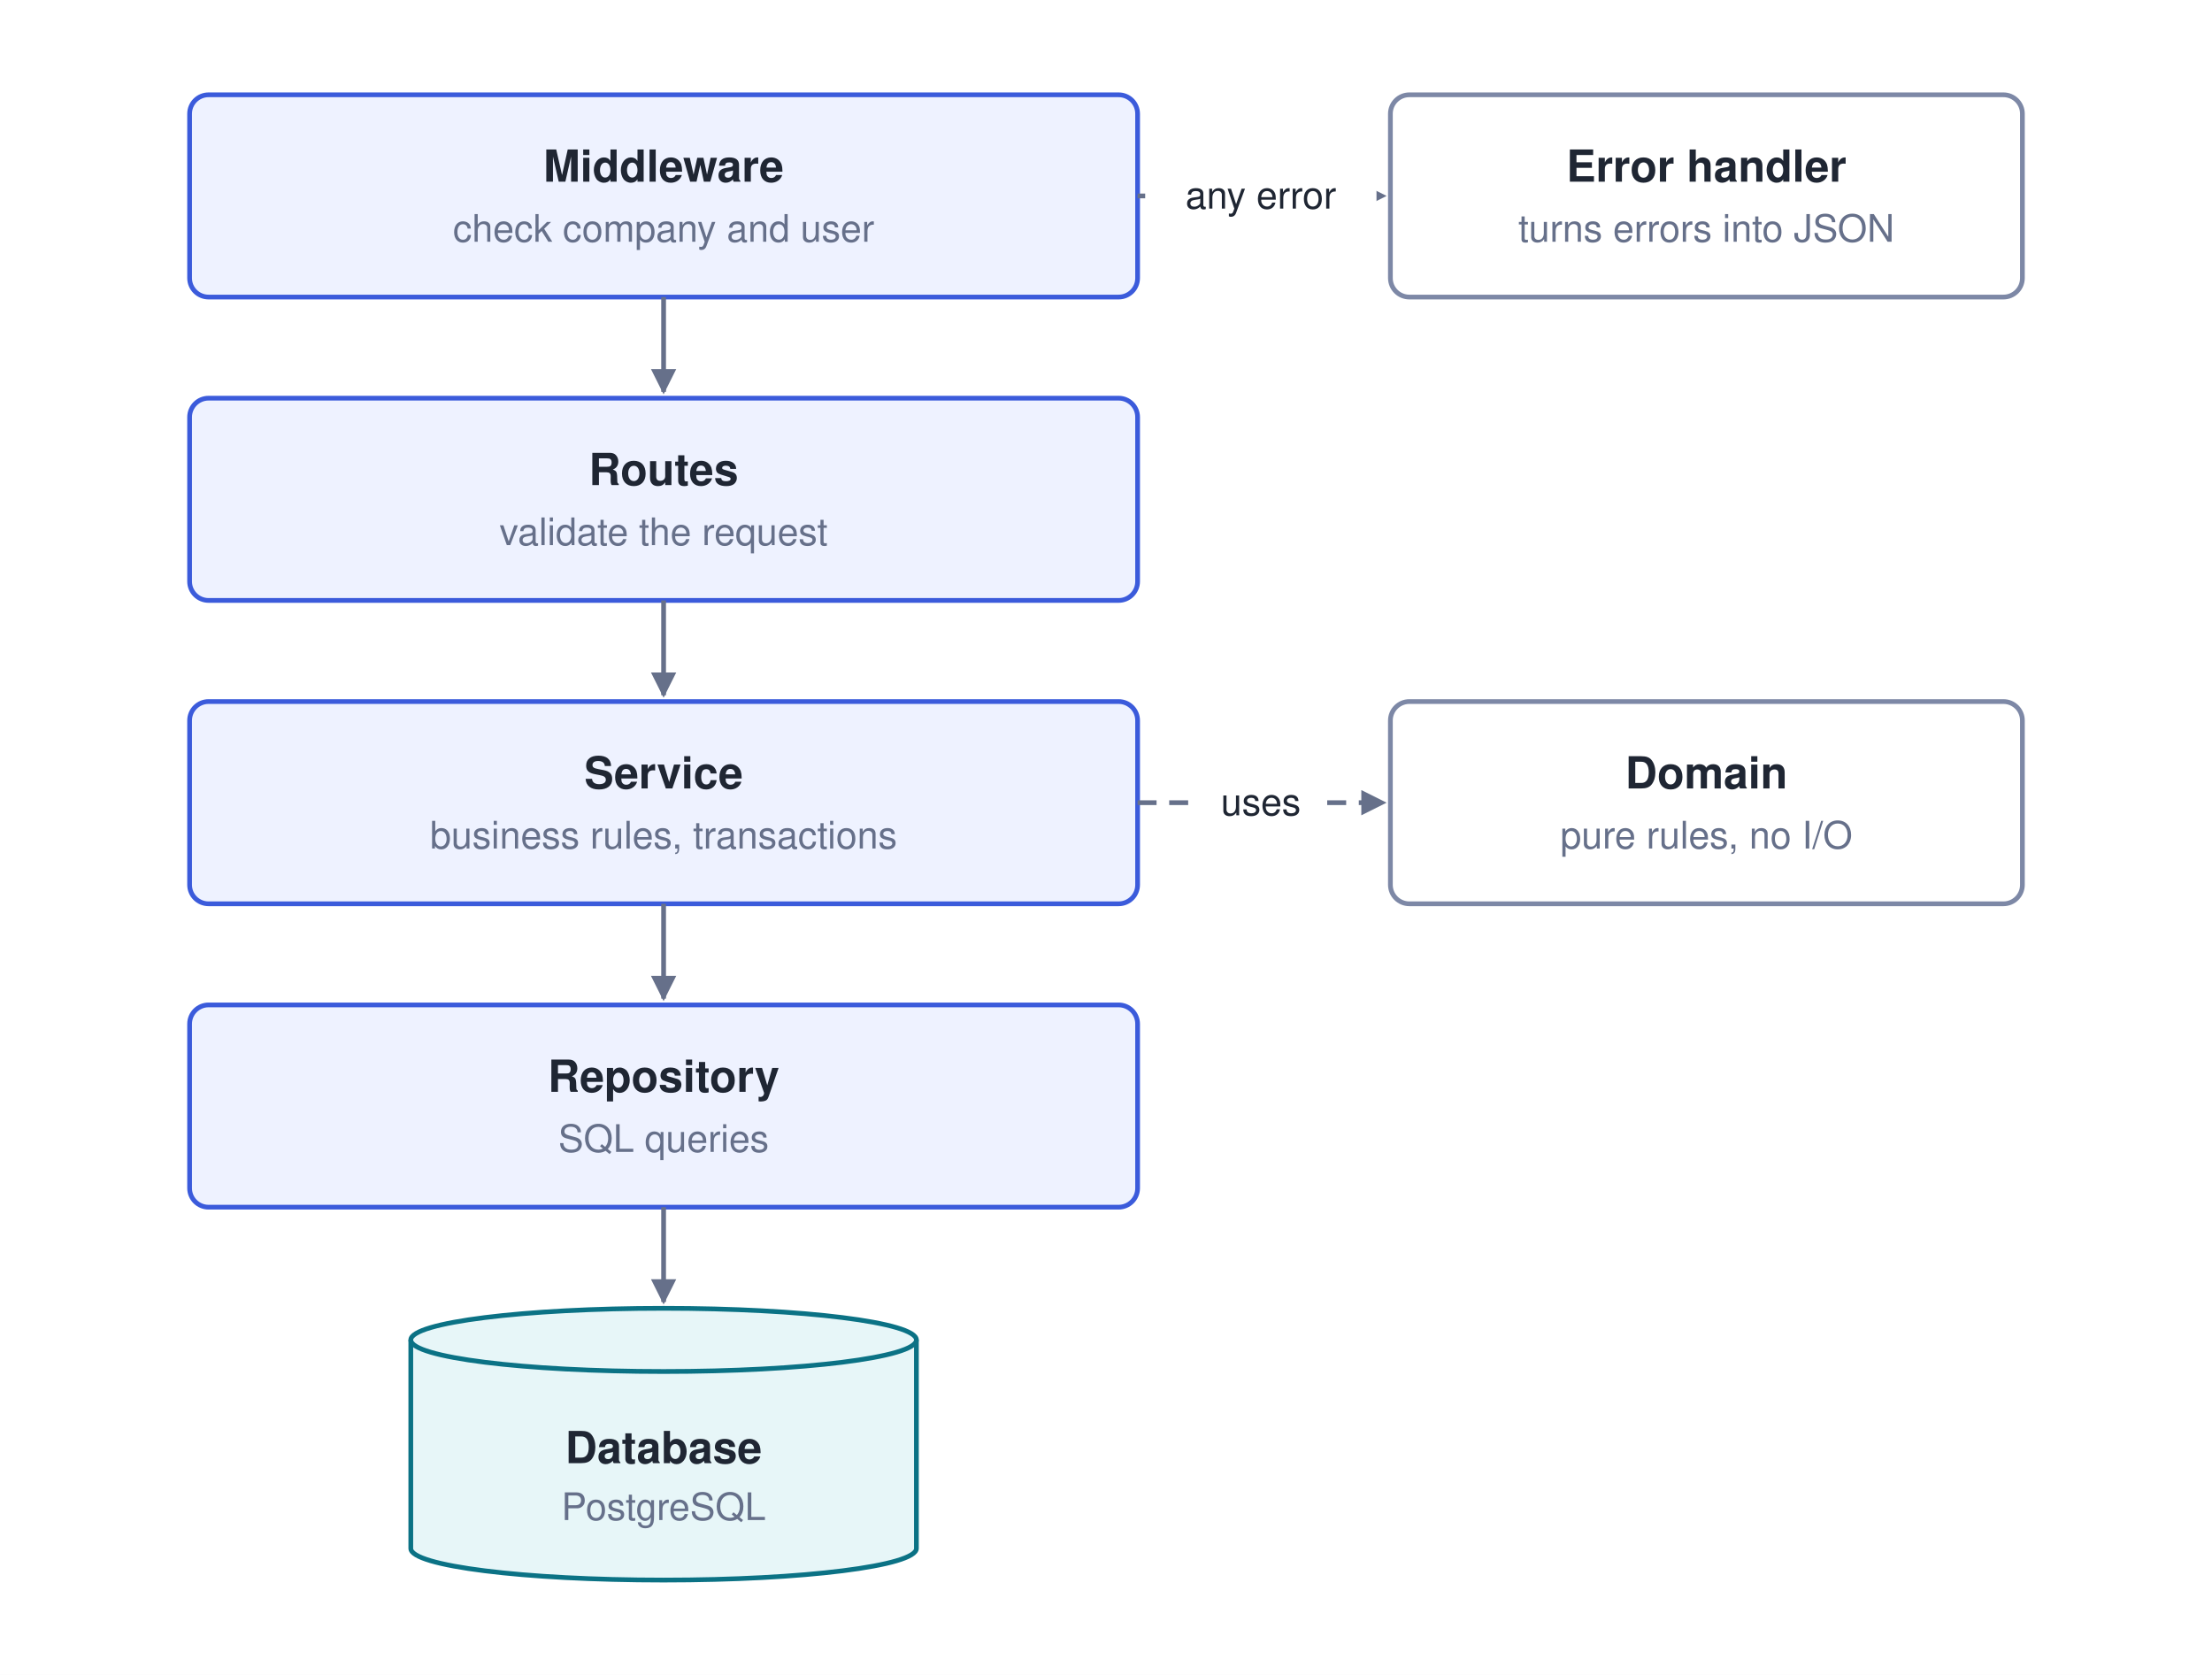
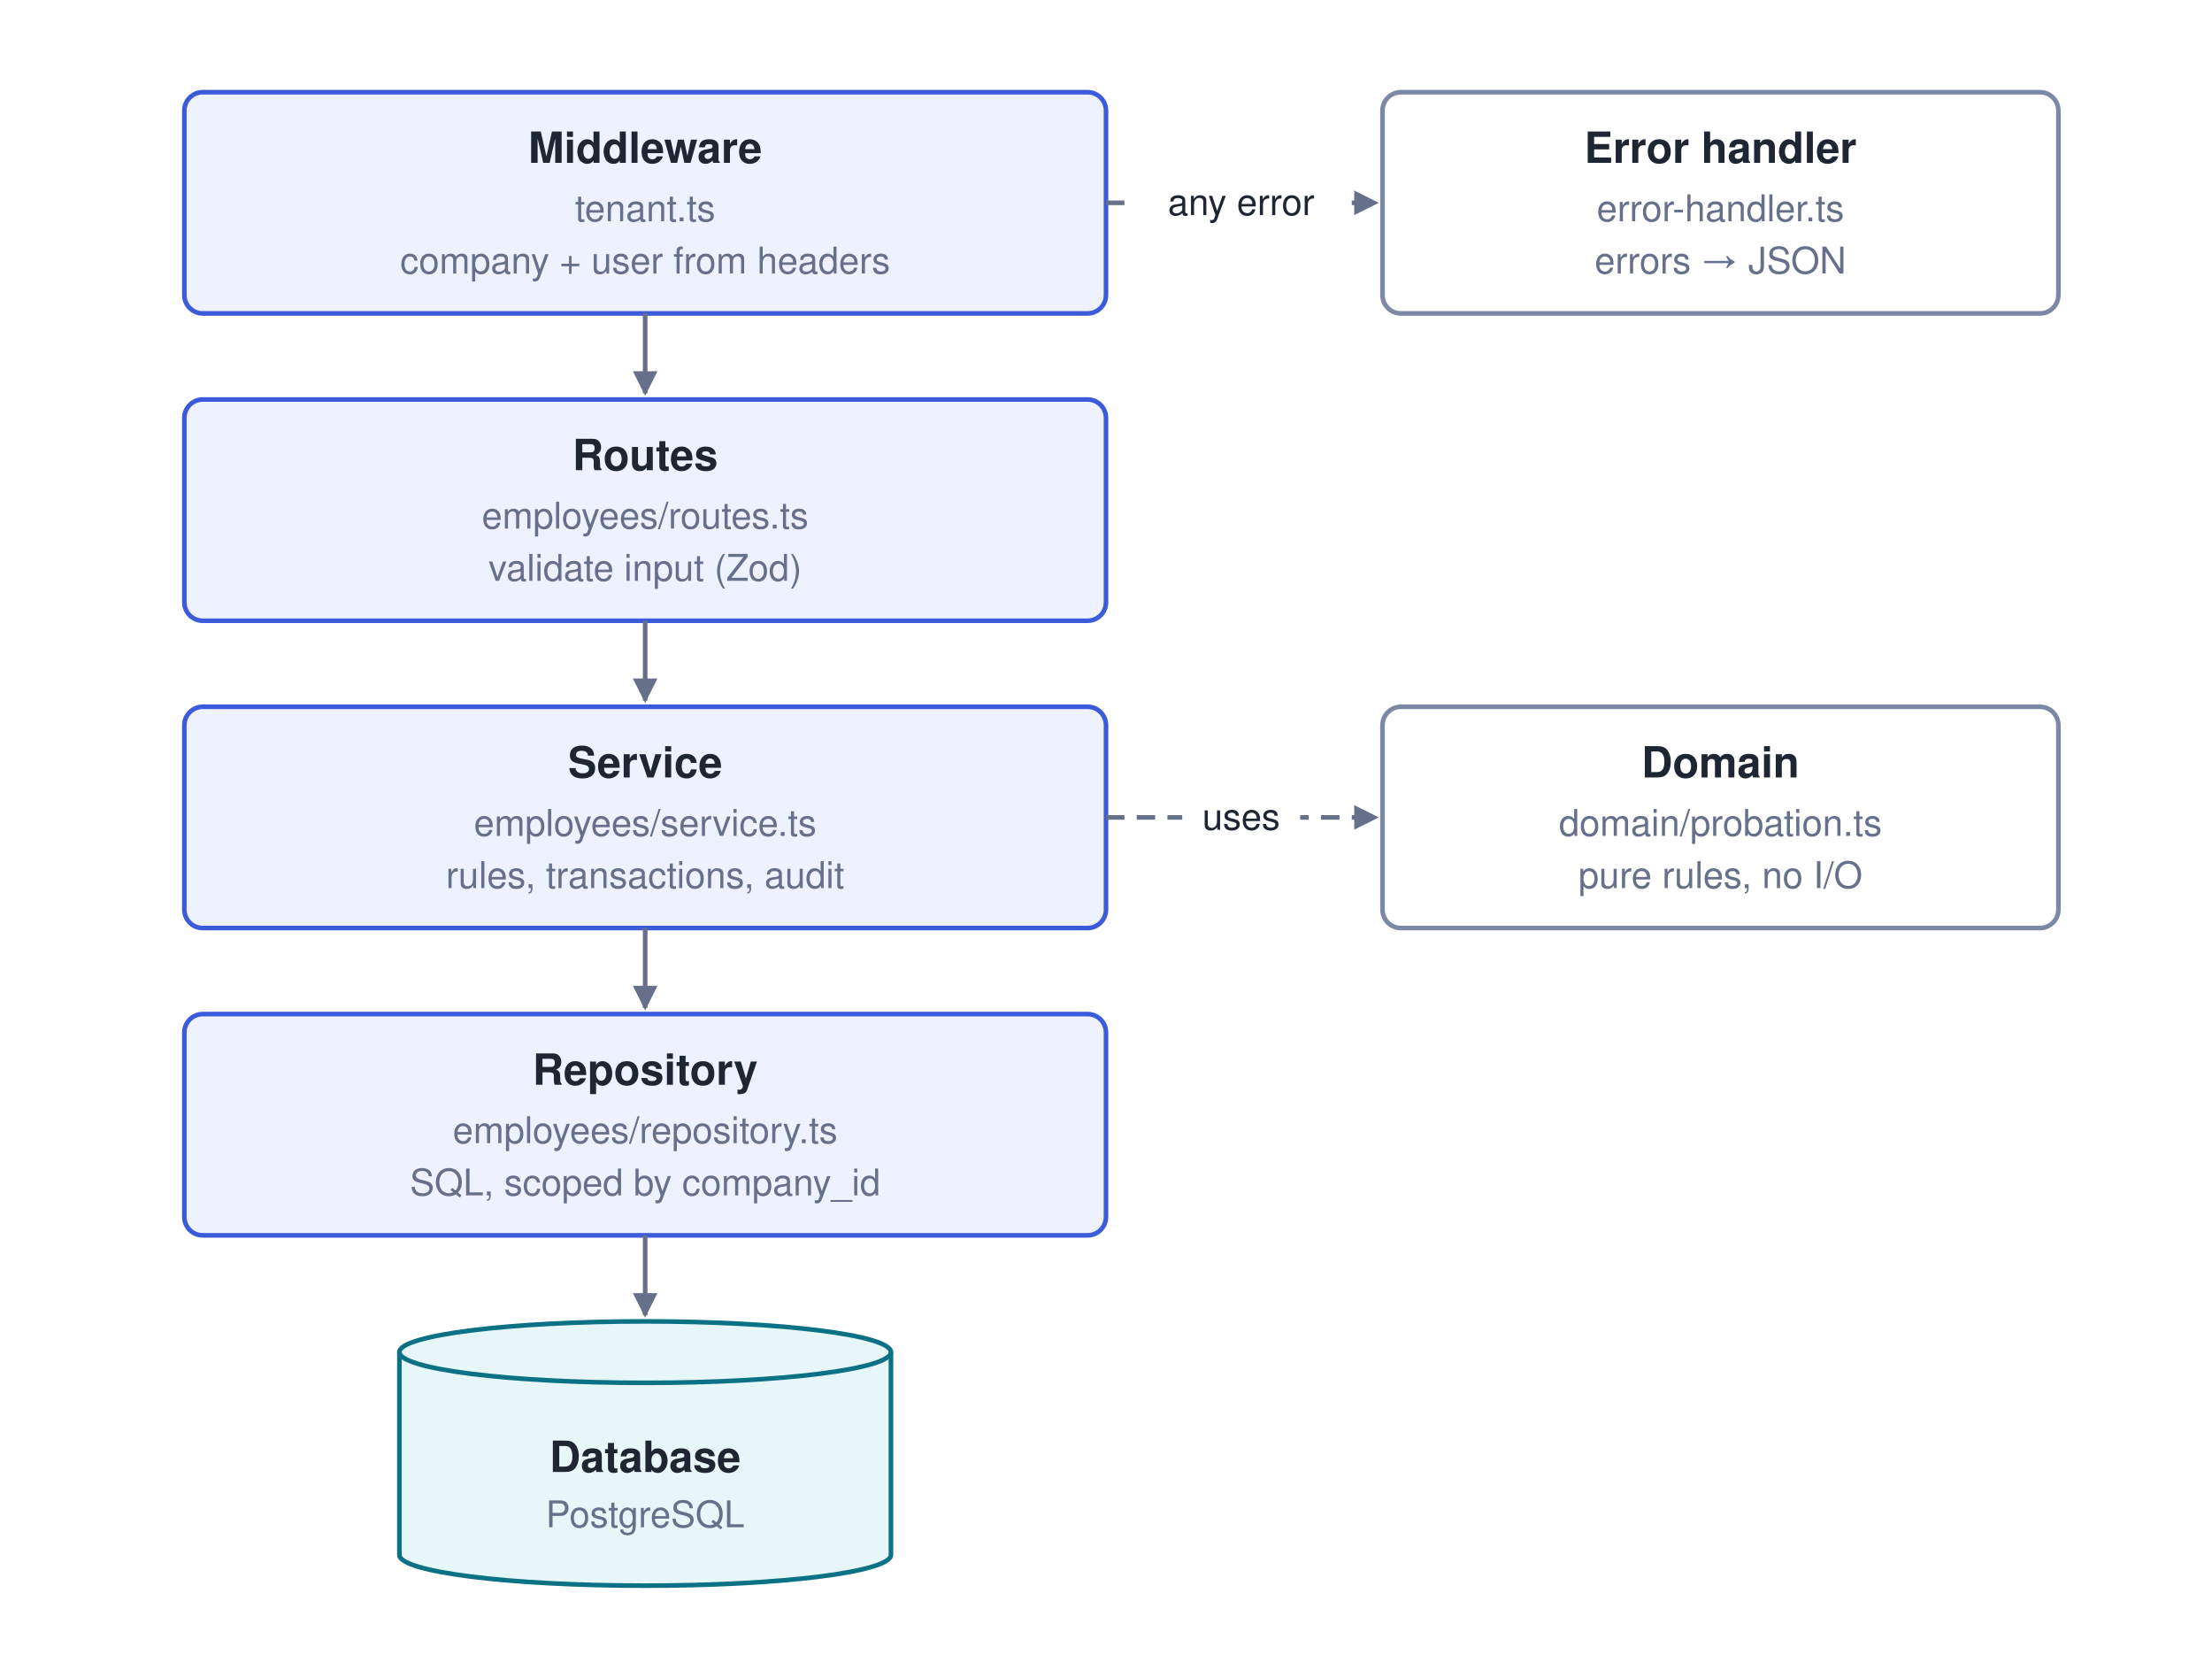
- <svg xmlns="http://www.w3.org/2000/svg" viewBox="0 0 700 530" width="700" height="530" role="img" aria-labelledby="title desc">
+ <svg xmlns="http://www.w3.org/2000/svg" viewBox="0 0 720 546" width="720" height="546" role="img" aria-labelledby="title desc">
  <defs>
    <marker id="head-ok" viewBox="0 0 10 10" refX="9" refY="5" markerWidth="8" markerHeight="8" orient="auto-start-reverse" markerUnits="userSpaceOnUse">
      <path d="M0,0 L10,5 L0,10 z" fill="#2b8a3e" />
    </marker>
    <marker id="head-err" viewBox="0 0 10 10" refX="9" refY="5" markerWidth="8" markerHeight="8" orient="auto-start-reverse" markerUnits="userSpaceOnUse">
      <path d="M0,0 L10,5 L0,10 z" fill="#c92a2a" />
    </marker>
    <marker id="head-main" viewBox="0 0 10 10" refX="9" refY="5" markerWidth="8" markerHeight="8" orient="auto-start-reverse" markerUnits="userSpaceOnUse">
      <path d="M0,0 L10,5 L0,10 z" fill="#3b5bdb" />
    </marker>
    <marker id="head-muted" viewBox="0 0 10 10" refX="9" refY="5" markerWidth="8" markerHeight="8" orient="auto-start-reverse" markerUnits="userSpaceOnUse">
      <path d="M0,0 L10,5 L0,10 z" fill="#66708a" />
    </marker>
  </defs>
-   <rect width="700" height="530" fill="#ffffff" />
-   <rect x="60" y="30" width="300" height="64" rx="6" fill="#eef2ff" stroke="#3b5bdb" stroke-width="1.5" />
-   <text x="210" y="57.5" font-family="'Segoe UI', system-ui, -apple-system, Helvetica, Arial, sans-serif" font-size="14" font-weight="600" fill="#1f2633" text-anchor="middle">Middleware</text>
-   <text x="210" y="76.5" font-family="'Segoe UI', system-ui, -apple-system, Helvetica, Arial, sans-serif" font-size="12" font-weight="400" fill="#66708a" text-anchor="middle">check company and user</text>
-   <path d="M 210 94 L 210 124" fill="none" stroke="#66708a" stroke-width="1.5" marker-end="url(#head-muted)" />
-   <rect x="60" y="126" width="300" height="64" rx="6" fill="#eef2ff" stroke="#3b5bdb" stroke-width="1.5" />
-   <text x="210" y="153.5" font-family="'Segoe UI', system-ui, -apple-system, Helvetica, Arial, sans-serif" font-size="14" font-weight="600" fill="#1f2633" text-anchor="middle">Routes</text>
-   <text x="210" y="172.5" font-family="'Segoe UI', system-ui, -apple-system, Helvetica, Arial, sans-serif" font-size="12" font-weight="400" fill="#66708a" text-anchor="middle">validate the request</text>
-   <path d="M 210 190 L 210 220" fill="none" stroke="#66708a" stroke-width="1.5" marker-end="url(#head-muted)" />
-   <rect x="60" y="222" width="300" height="64" rx="6" fill="#eef2ff" stroke="#3b5bdb" stroke-width="1.5" />
-   <text x="210" y="249.5" font-family="'Segoe UI', system-ui, -apple-system, Helvetica, Arial, sans-serif" font-size="14" font-weight="600" fill="#1f2633" text-anchor="middle">Service</text>
-   <text x="210" y="268.5" font-family="'Segoe UI', system-ui, -apple-system, Helvetica, Arial, sans-serif" font-size="12" font-weight="400" fill="#66708a" text-anchor="middle">business rules, transactions</text>
-   <path d="M 210 286 L 210 316" fill="none" stroke="#66708a" stroke-width="1.5" marker-end="url(#head-muted)" />
-   <rect x="60" y="318" width="300" height="64" rx="6" fill="#eef2ff" stroke="#3b5bdb" stroke-width="1.5" />
-   <text x="210" y="345.5" font-family="'Segoe UI', system-ui, -apple-system, Helvetica, Arial, sans-serif" font-size="14" font-weight="600" fill="#1f2633" text-anchor="middle">Repository</text>
-   <text x="210" y="364.5" font-family="'Segoe UI', system-ui, -apple-system, Helvetica, Arial, sans-serif" font-size="12" font-weight="400" fill="#66708a" text-anchor="middle">SQL queries</text>
-   <path d="M 210 382 L 210 412" fill="none" stroke="#66708a" stroke-width="1.5" marker-end="url(#head-muted)" />
-   <path d="M 130 424 A 80 10 0 0 1 290 424 L 290 490 A 80 10 0 0 1 130 490 Z" fill="#e7f6f8" stroke="#0b7285" stroke-width="1.5" />
-   <path d="M 130 424 A 80 10 0 0 0 290 424" fill="none" stroke="#0b7285" stroke-width="1.5" />
-   <text x="210" y="463" font-family="'Segoe UI', system-ui, -apple-system, Helvetica, Arial, sans-serif" font-size="14" font-weight="600" fill="#1f2633" text-anchor="middle">Database</text>
-   <text x="210" y="481" font-family="'Segoe UI', system-ui, -apple-system, Helvetica, Arial, sans-serif" font-size="12" font-weight="400" fill="#66708a" text-anchor="middle">PostgreSQL</text>
-   <rect x="440" y="222" width="200" height="64" rx="6" fill="#ffffff" stroke="#7d88a6" stroke-width="1.5" />
-   <text x="540" y="249.5" font-family="'Segoe UI', system-ui, -apple-system, Helvetica, Arial, sans-serif" font-size="14" font-weight="600" fill="#1f2633" text-anchor="middle">Domain</text>
-   <text x="540" y="268.5" font-family="'Segoe UI', system-ui, -apple-system, Helvetica, Arial, sans-serif" font-size="12" font-weight="400" fill="#66708a" text-anchor="middle">pure rules, no I/O</text>
-   <path d="M 360 254 L 438 254" fill="none" stroke="#66708a" stroke-width="1.5" stroke-dasharray="6 4" marker-end="url(#head-muted)" />
-   <rect x="379.4" y="244" width="39.2" height="20" fill="#ffffff" />
-   <text x="399" y="258" font-family="'Segoe UI', system-ui, -apple-system, Helvetica, Arial, sans-serif" font-size="12" font-weight="400" fill="#1f2633" text-anchor="middle">uses</text>
-   <rect x="440" y="30" width="200" height="64" rx="6" fill="#ffffff" stroke="#7d88a6" stroke-width="1.5" />
-   <text x="540" y="57.5" font-family="'Segoe UI', system-ui, -apple-system, Helvetica, Arial, sans-serif" font-size="14" font-weight="600" fill="#1f2633" text-anchor="middle">Error handler</text>
-   <text x="540" y="76.5" font-family="'Segoe UI', system-ui, -apple-system, Helvetica, Arial, sans-serif" font-size="12" font-weight="400" fill="#66708a" text-anchor="middle">turns errors into JSON</text>
-   <path d="M 360 62 L 438 62" fill="none" stroke="#66708a" stroke-width="1.5" stroke-dasharray="6 4" marker-end="url(#head-muted)" />
-   <rect x="362.4" y="52" width="73.2" height="20" fill="#ffffff" />
-   <text x="399" y="66" font-family="'Segoe UI', system-ui, -apple-system, Helvetica, Arial, sans-serif" font-size="12" font-weight="400" fill="#1f2633" text-anchor="middle">any error</text>
+   <rect width="720" height="546" fill="#ffffff" />
+   <rect x="60" y="30" width="300" height="72" rx="6" fill="#eef2ff" stroke="#3b5bdb" stroke-width="1.5" />
+   <text x="210" y="53" font-family="'Segoe UI', system-ui, -apple-system, Helvetica, Arial, sans-serif" font-size="14" font-weight="600" fill="#1f2633" text-anchor="middle">Middleware</text>
+   <text x="210" y="72" font-family="'Segoe UI', system-ui, -apple-system, Helvetica, Arial, sans-serif" font-size="12" font-weight="400" fill="#66708a" text-anchor="middle">tenant.ts</text>
+   <text x="210" y="89" font-family="'Segoe UI', system-ui, -apple-system, Helvetica, Arial, sans-serif" font-size="12" font-weight="400" fill="#66708a" text-anchor="middle">company + user from headers</text>
+   <path d="M 210 102 L 210 128" fill="none" stroke="#66708a" stroke-width="1.5" marker-end="url(#head-muted)" />
+   <rect x="60" y="130" width="300" height="72" rx="6" fill="#eef2ff" stroke="#3b5bdb" stroke-width="1.5" />
+   <text x="210" y="153" font-family="'Segoe UI', system-ui, -apple-system, Helvetica, Arial, sans-serif" font-size="14" font-weight="600" fill="#1f2633" text-anchor="middle">Routes</text>
+   <text x="210" y="172" font-family="'Segoe UI', system-ui, -apple-system, Helvetica, Arial, sans-serif" font-size="12" font-weight="400" fill="#66708a" text-anchor="middle">employees/routes.ts</text>
+   <text x="210" y="189" font-family="'Segoe UI', system-ui, -apple-system, Helvetica, Arial, sans-serif" font-size="12" font-weight="400" fill="#66708a" text-anchor="middle">validate input (Zod)</text>
+   <path d="M 210 202 L 210 228" fill="none" stroke="#66708a" stroke-width="1.5" marker-end="url(#head-muted)" />
+   <rect x="60" y="230" width="300" height="72" rx="6" fill="#eef2ff" stroke="#3b5bdb" stroke-width="1.5" />
+   <text x="210" y="253" font-family="'Segoe UI', system-ui, -apple-system, Helvetica, Arial, sans-serif" font-size="14" font-weight="600" fill="#1f2633" text-anchor="middle">Service</text>
+   <text x="210" y="272" font-family="'Segoe UI', system-ui, -apple-system, Helvetica, Arial, sans-serif" font-size="12" font-weight="400" fill="#66708a" text-anchor="middle">employees/service.ts</text>
+   <text x="210" y="289" font-family="'Segoe UI', system-ui, -apple-system, Helvetica, Arial, sans-serif" font-size="12" font-weight="400" fill="#66708a" text-anchor="middle">rules, transactions, audit</text>
+   <path d="M 210 302 L 210 328" fill="none" stroke="#66708a" stroke-width="1.5" marker-end="url(#head-muted)" />
+   <rect x="60" y="330" width="300" height="72" rx="6" fill="#eef2ff" stroke="#3b5bdb" stroke-width="1.5" />
+   <text x="210" y="353" font-family="'Segoe UI', system-ui, -apple-system, Helvetica, Arial, sans-serif" font-size="14" font-weight="600" fill="#1f2633" text-anchor="middle">Repository</text>
+   <text x="210" y="372" font-family="'Segoe UI', system-ui, -apple-system, Helvetica, Arial, sans-serif" font-size="12" font-weight="400" fill="#66708a" text-anchor="middle">employees/repository.ts</text>
+   <text x="210" y="389" font-family="'Segoe UI', system-ui, -apple-system, Helvetica, Arial, sans-serif" font-size="12" font-weight="400" fill="#66708a" text-anchor="middle">SQL, scoped by company_id</text>
+   <path d="M 210 402 L 210 428" fill="none" stroke="#66708a" stroke-width="1.5" marker-end="url(#head-muted)" />
+   <path d="M 130 440 A 80 10 0 0 1 290 440 L 290 506 A 80 10 0 0 1 130 506 Z" fill="#e7f6f8" stroke="#0b7285" stroke-width="1.5" />
+   <path d="M 130 440 A 80 10 0 0 0 290 440" fill="none" stroke="#0b7285" stroke-width="1.5" />
+   <text x="210" y="479" font-family="'Segoe UI', system-ui, -apple-system, Helvetica, Arial, sans-serif" font-size="14" font-weight="600" fill="#1f2633" text-anchor="middle">Database</text>
+   <text x="210" y="497" font-family="'Segoe UI', system-ui, -apple-system, Helvetica, Arial, sans-serif" font-size="12" font-weight="400" fill="#66708a" text-anchor="middle">PostgreSQL</text>
+   <rect x="450" y="30" width="220" height="72" rx="6" fill="#ffffff" stroke="#7d88a6" stroke-width="1.5" />
+   <text x="560" y="53" font-family="'Segoe UI', system-ui, -apple-system, Helvetica, Arial, sans-serif" font-size="14" font-weight="600" fill="#1f2633" text-anchor="middle">Error handler</text>
+   <text x="560" y="72" font-family="'Segoe UI', system-ui, -apple-system, Helvetica, Arial, sans-serif" font-size="12" font-weight="400" fill="#66708a" text-anchor="middle">error-handler.ts</text>
+   <text x="560" y="89" font-family="'Segoe UI', system-ui, -apple-system, Helvetica, Arial, sans-serif" font-size="12" font-weight="400" fill="#66708a" text-anchor="middle">errors → JSON</text>
+   <path d="M 360 66 L 448 66" fill="none" stroke="#66708a" stroke-width="1.5" stroke-dasharray="6 4" marker-end="url(#head-muted)" />
+   <rect x="368.3" y="56" width="71.4" height="20" fill="#ffffff" />
+   <text x="404" y="70" font-family="'Segoe UI', system-ui, -apple-system, Helvetica, Arial, sans-serif" font-size="12" font-weight="400" fill="#1f2633" text-anchor="middle">any error</text>
+   <rect x="450" y="230" width="220" height="72" rx="6" fill="#ffffff" stroke="#7d88a6" stroke-width="1.5" />
+   <text x="560" y="253" font-family="'Segoe UI', system-ui, -apple-system, Helvetica, Arial, sans-serif" font-size="14" font-weight="600" fill="#1f2633" text-anchor="middle">Domain</text>
+   <text x="560" y="272" font-family="'Segoe UI', system-ui, -apple-system, Helvetica, Arial, sans-serif" font-size="12" font-weight="400" fill="#66708a" text-anchor="middle">domain/probation.ts</text>
+   <text x="560" y="289" font-family="'Segoe UI', system-ui, -apple-system, Helvetica, Arial, sans-serif" font-size="12" font-weight="400" fill="#66708a" text-anchor="middle">pure rules, no I/O</text>
+   <path d="M 360 266 L 448 266" fill="none" stroke="#66708a" stroke-width="1.5" stroke-dasharray="6 4" marker-end="url(#head-muted)" />
+   <rect x="384.8" y="256" width="38.4" height="20" fill="#ffffff" />
+   <text x="404" y="270" font-family="'Segoe UI', system-ui, -apple-system, Helvetica, Arial, sans-serif" font-size="12" font-weight="400" fill="#1f2633" text-anchor="middle">uses</text>
</svg>
